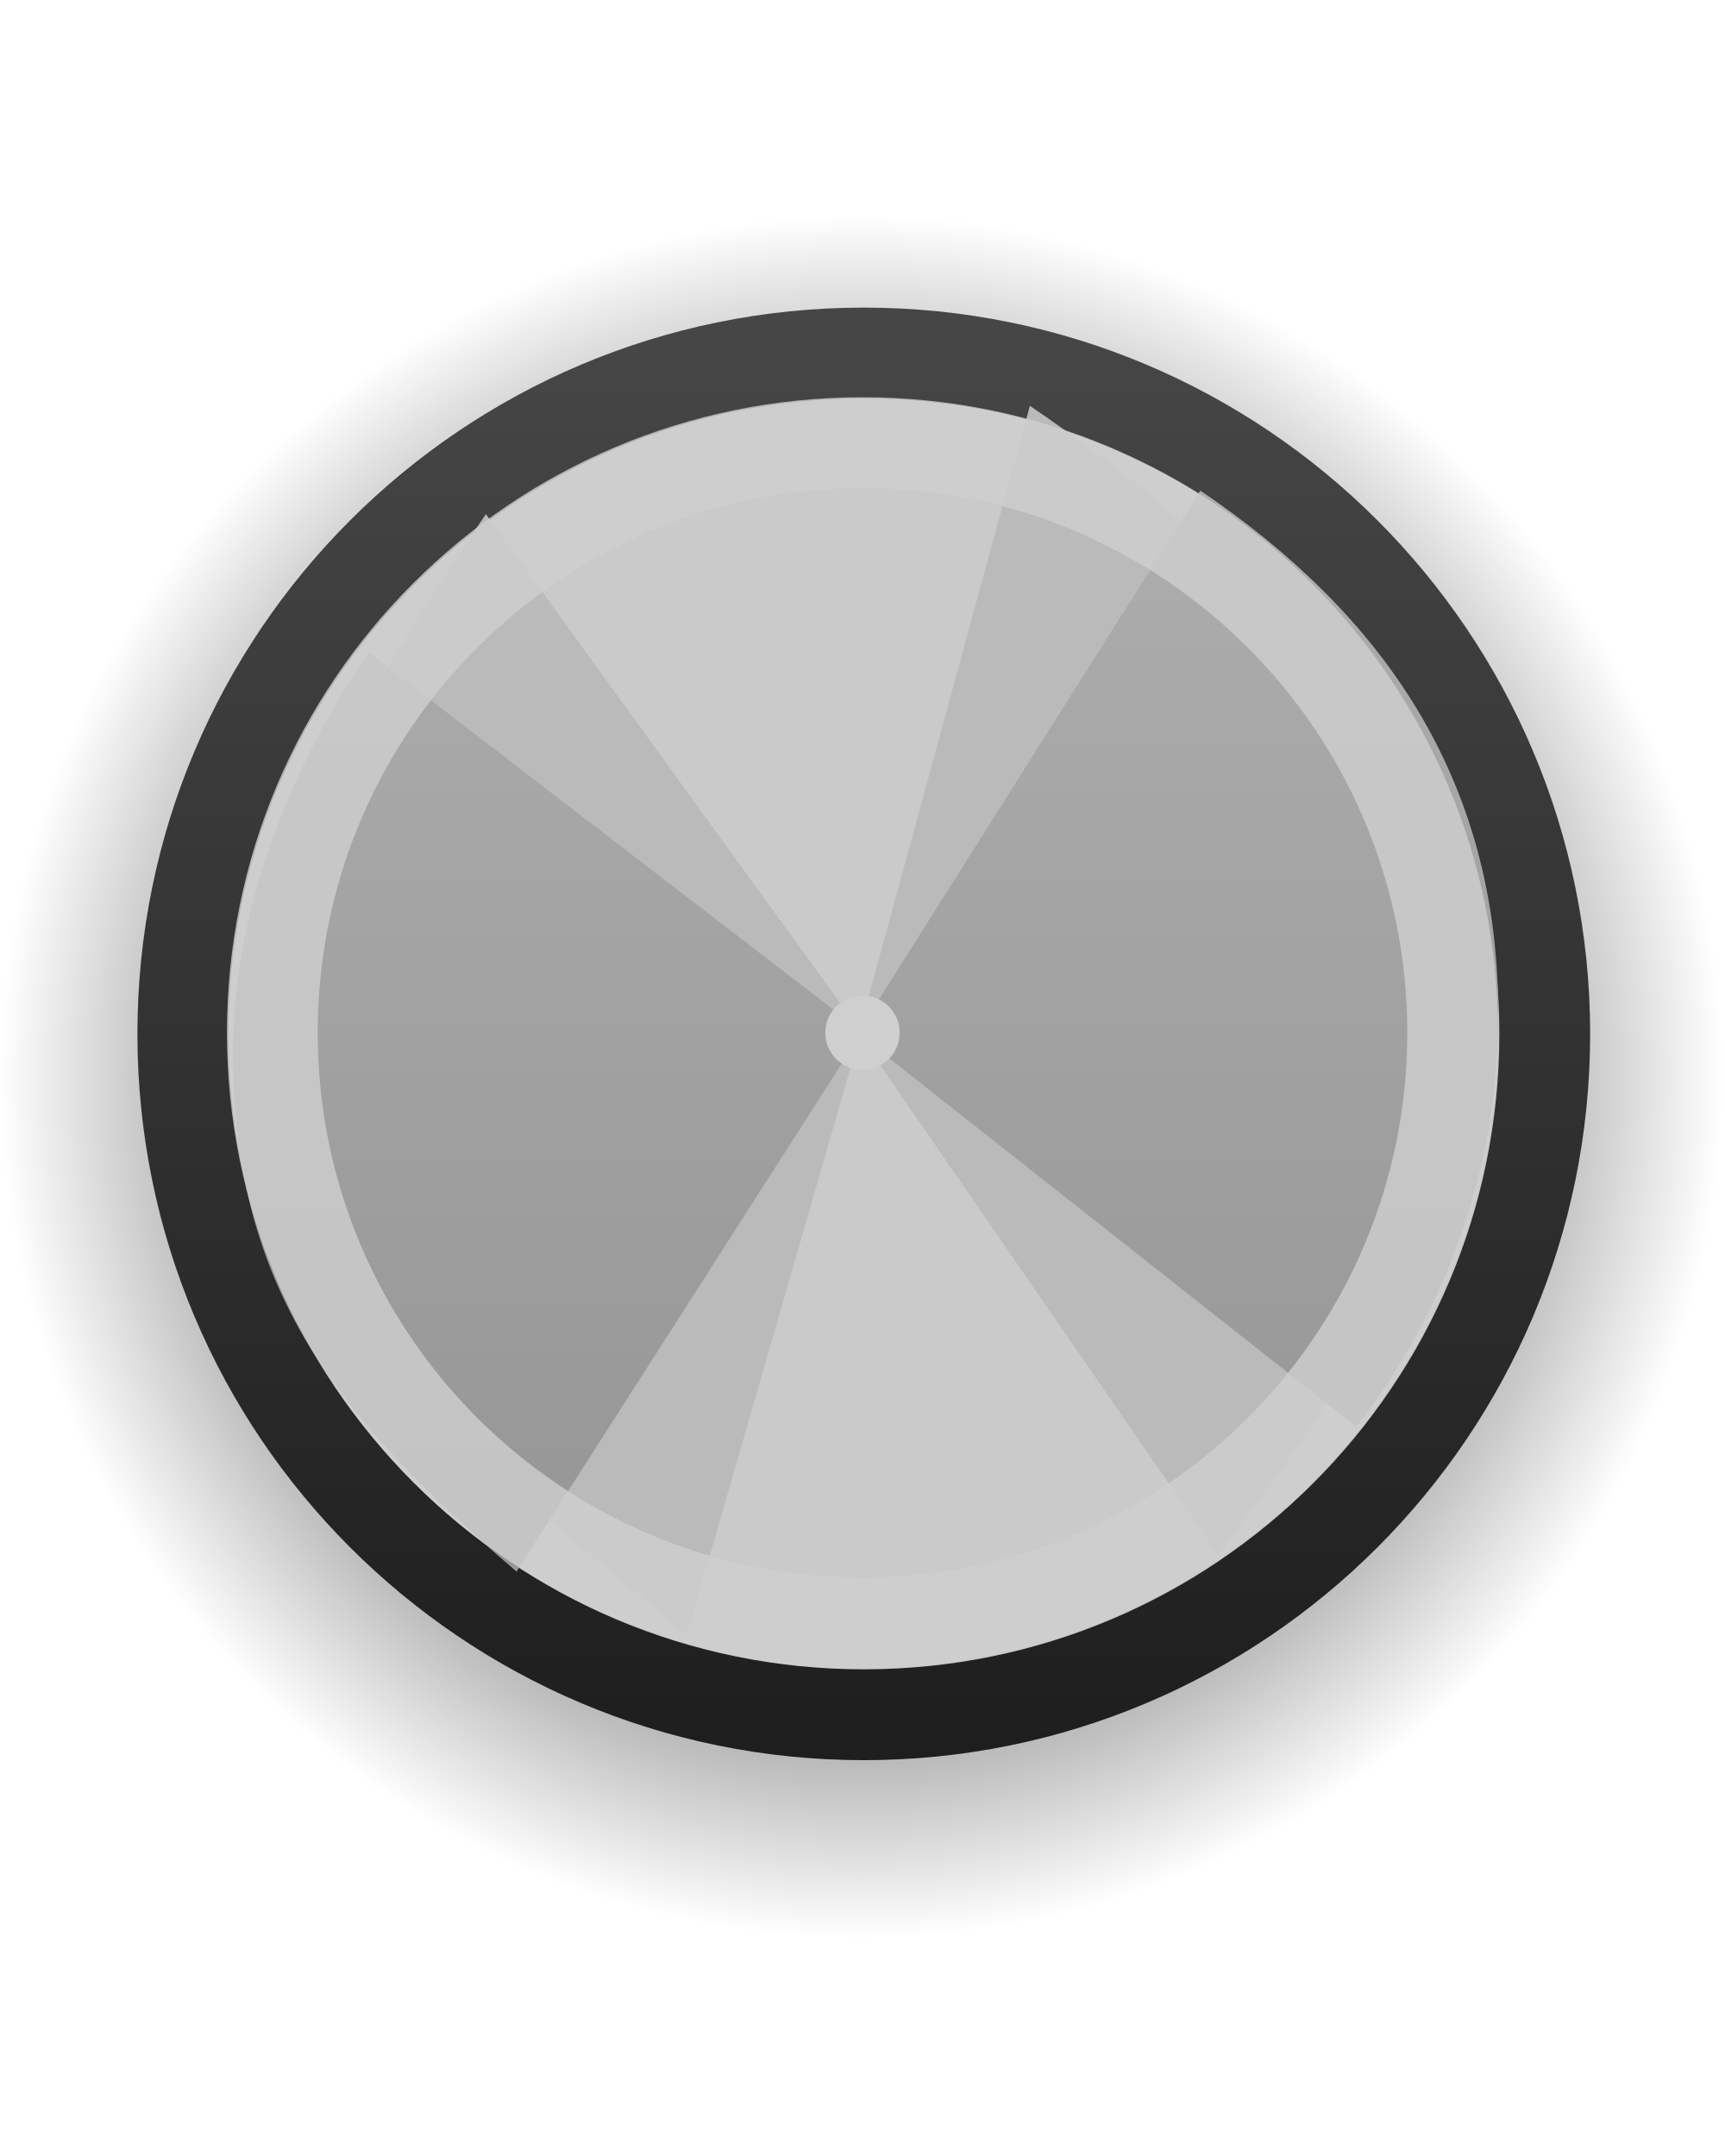
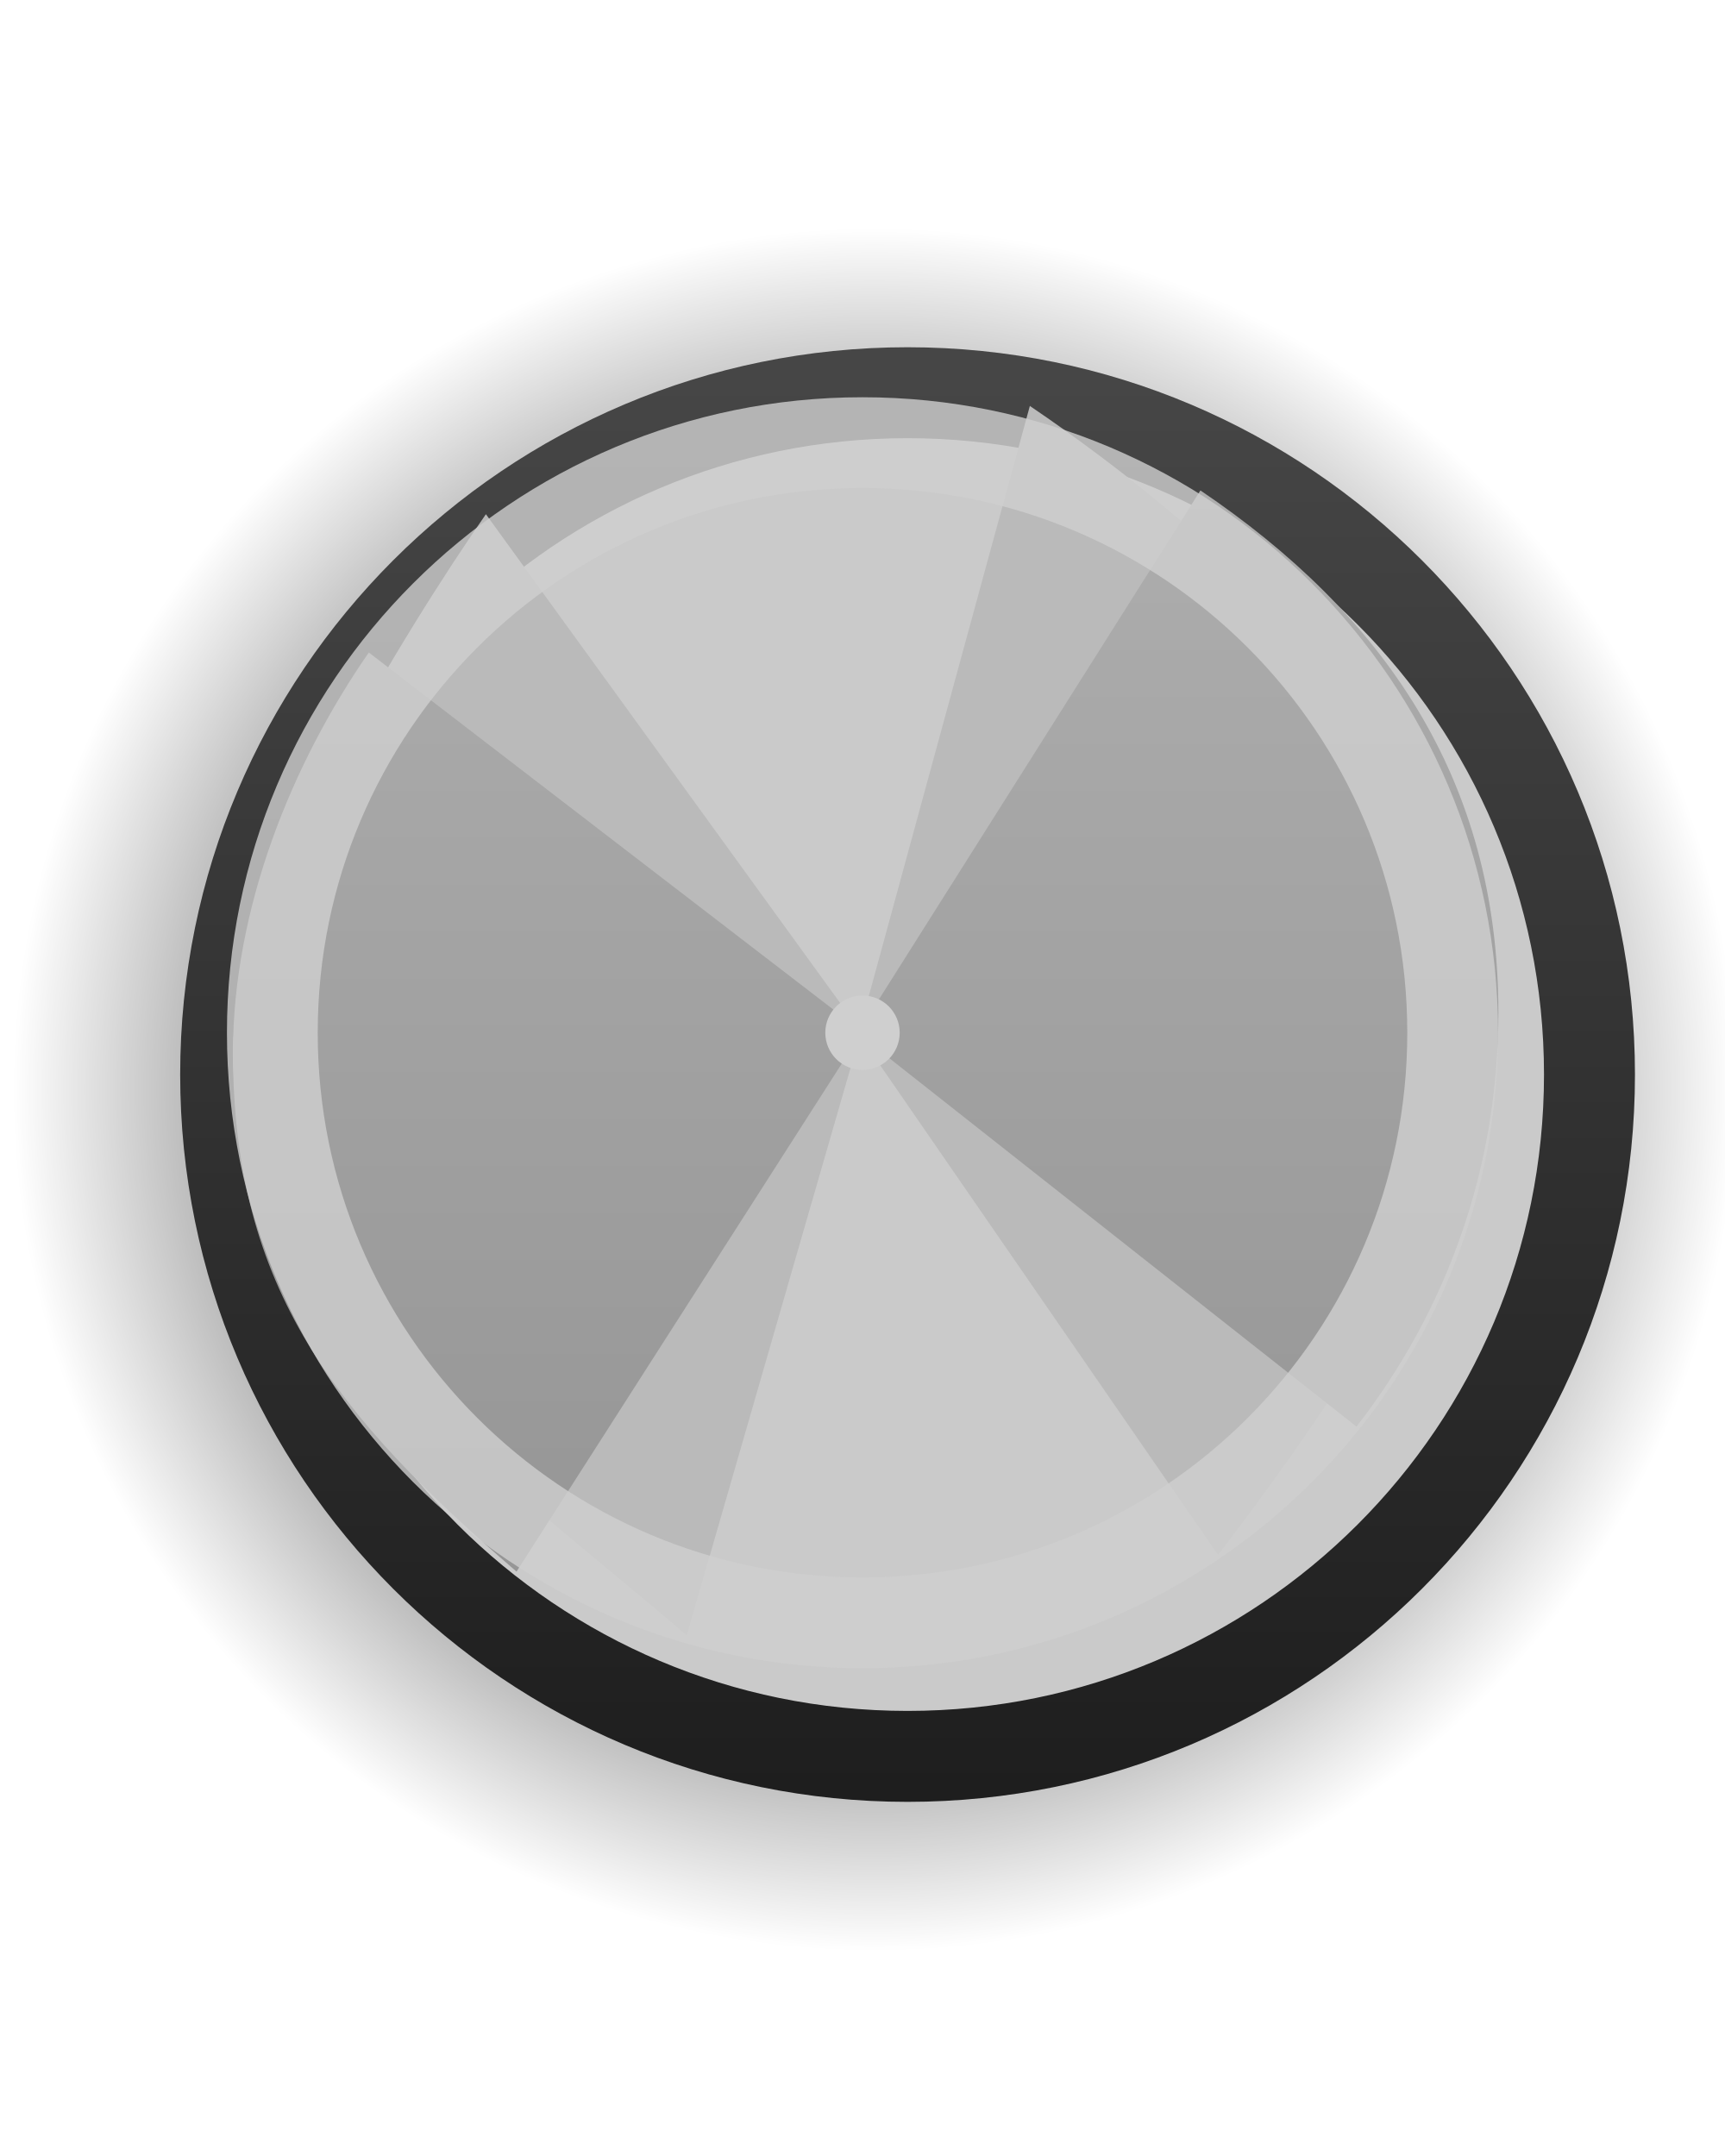
<svg xmlns="http://www.w3.org/2000/svg" xmlns:xlink="http://www.w3.org/1999/xlink" width="16" height="20">
  <defs>
    <radialGradient r="7.333" fy="290.25" fx="312.375" cy="290.25" cx="312.375" gradientTransform="translate(19.57 18.183) scale(.93735)" gradientUnits="userSpaceOnUse" id="d" xlink:href="#a" />
    <linearGradient id="a">
      <stop offset="0" />
      <stop offset=".772" />
      <stop offset="1" stop-opacity="0" />
    </linearGradient>
    <linearGradient y2="479.898" x2="103.924" y1="479.898" x1="118.176" gradientTransform="rotate(-90 117.547 283.854)" gradientUnits="userSpaceOnUse" id="e" xlink:href="#b" />
    <linearGradient id="b">
      <stop offset="0" stop-color="#464646" />
      <stop offset="1" stop-color="#1e1e1e" />
    </linearGradient>
    <linearGradient id="c">
      <stop offset="0" stop-color="#969696" />
      <stop offset="1" stop-color="#adadad" />
    </linearGradient>
    <linearGradient xlink:href="#c" id="f" gradientUnits="userSpaceOnUse" gradientTransform="matrix(.842 0 0 .842 1.263 3.053)" x1="7.487" y1="27.873" x2="7.487" y2="15.974" />
  </defs>
-   <path transform="matrix(1.1636 0 0 1.1636 -355.49 -327.745)" d="M319.25 290.25a6.875 6.875 0 1 1-13.75 0 6.875 6.875 0 1 1 13.75 0z" opacity=".3" color="#000" fill="url(#d)" overflow="visible" />
-   <path transform="matrix(.9187 0 0 .9187 -278.967 -257.062)" d="M319.25 290.25a6.875 6.875 0 1 1-13.75 0 6.875 6.875 0 1 1 13.75 0z" color="#000" fill="#cacaca" stroke="url(#e)" stroke-width=".917" stroke-linecap="round" stroke-linejoin="round" overflow="visible" />
-   <path d="M9.553 3.763l-1.58 5.79L4.507 4.77C3.794 5.793 2.16 8.422 2.16 9.763c0 2.2 2.545 3.976 4.21 5.408l1.605-5.564 3.322 4.816c.832-1.07 2.6-3.566 2.6-5.025 0-2.18-2.663-4.497-4.343-5.632z" fill="#bababa" />
-   <path d="M11.132 16.553l-3.158 5-4.553-3.5c-.71 1.022-1.26 2.37-1.26 3.71 0 2.2.966 3.384 2.63 4.816l3.185-4.976 4.605 3.632c.83-1.07 1.315-2.383 1.315-3.842 0-2.18-1.083-3.707-2.763-4.842z" fill="url(#f)" transform="translate(0 -12)" />
+   <path transform="matrix(1.164 0 0 1.164 -355.49 -327.745)" d="M319.25 290.25a6.875 6.875 0 1 1-13.75 0 6.875 6.875 0 1 1 13.75 0z" opacity=".3" color="#000" fill="url(#d)" overflow="visible" />
+   <path transform="matrix(.92 0 0 .92 -278.967 -257.062)" d="M319.25 290.25a6.875 6.875 0 1 1-13.75 0 6.875 6.875 0 1 1 13.75 0z" color="#000" fill="#cacaca" stroke="url(#e)" stroke-width=".917" stroke-linecap="round" stroke-linejoin="round" overflow="visible" />
+   <path d="M9.553 3.763l-1.58 5.79L4.507 4.77C3.794 5.793 2.16 8.422 2.16 9.763c0 2.2 2.545 3.976 4.21 5.408l1.605-5.563 3.322 4.816c.832-1.07 2.6-3.566 2.6-5.025 0-2.18-2.663-4.497-4.343-5.632z" fill="#bababa" />
+   <path d="M11.132 16.553l-3.158 5-4.553-3.5c-.71 1.022-1.26 2.37-1.26 3.71 0 2.2.967 3.384 2.63 4.816l3.186-4.977 4.605 3.632c.83-1.07 1.316-2.383 1.316-3.842 0-2.18-1.083-3.707-2.763-4.842z" fill="url(#f)" transform="translate(0 -12)" />
  <path d="M13.474 9.58a5.474 5.474 0 1 1-10.948 0 5.474 5.474 0 1 1 10.948 0z" opacity=".8" color="#000" fill="none" stroke="#cfcfcf" stroke-width=".842" stroke-linecap="round" stroke-linejoin="round" overflow="visible" />
  <path d="M8.345 9.58a.345.345 0 1 1-.69 0 .345.345 0 1 1 .69 0z" color="#bebebe" fill="#cfcfcf" overflow="visible" />
</svg>
